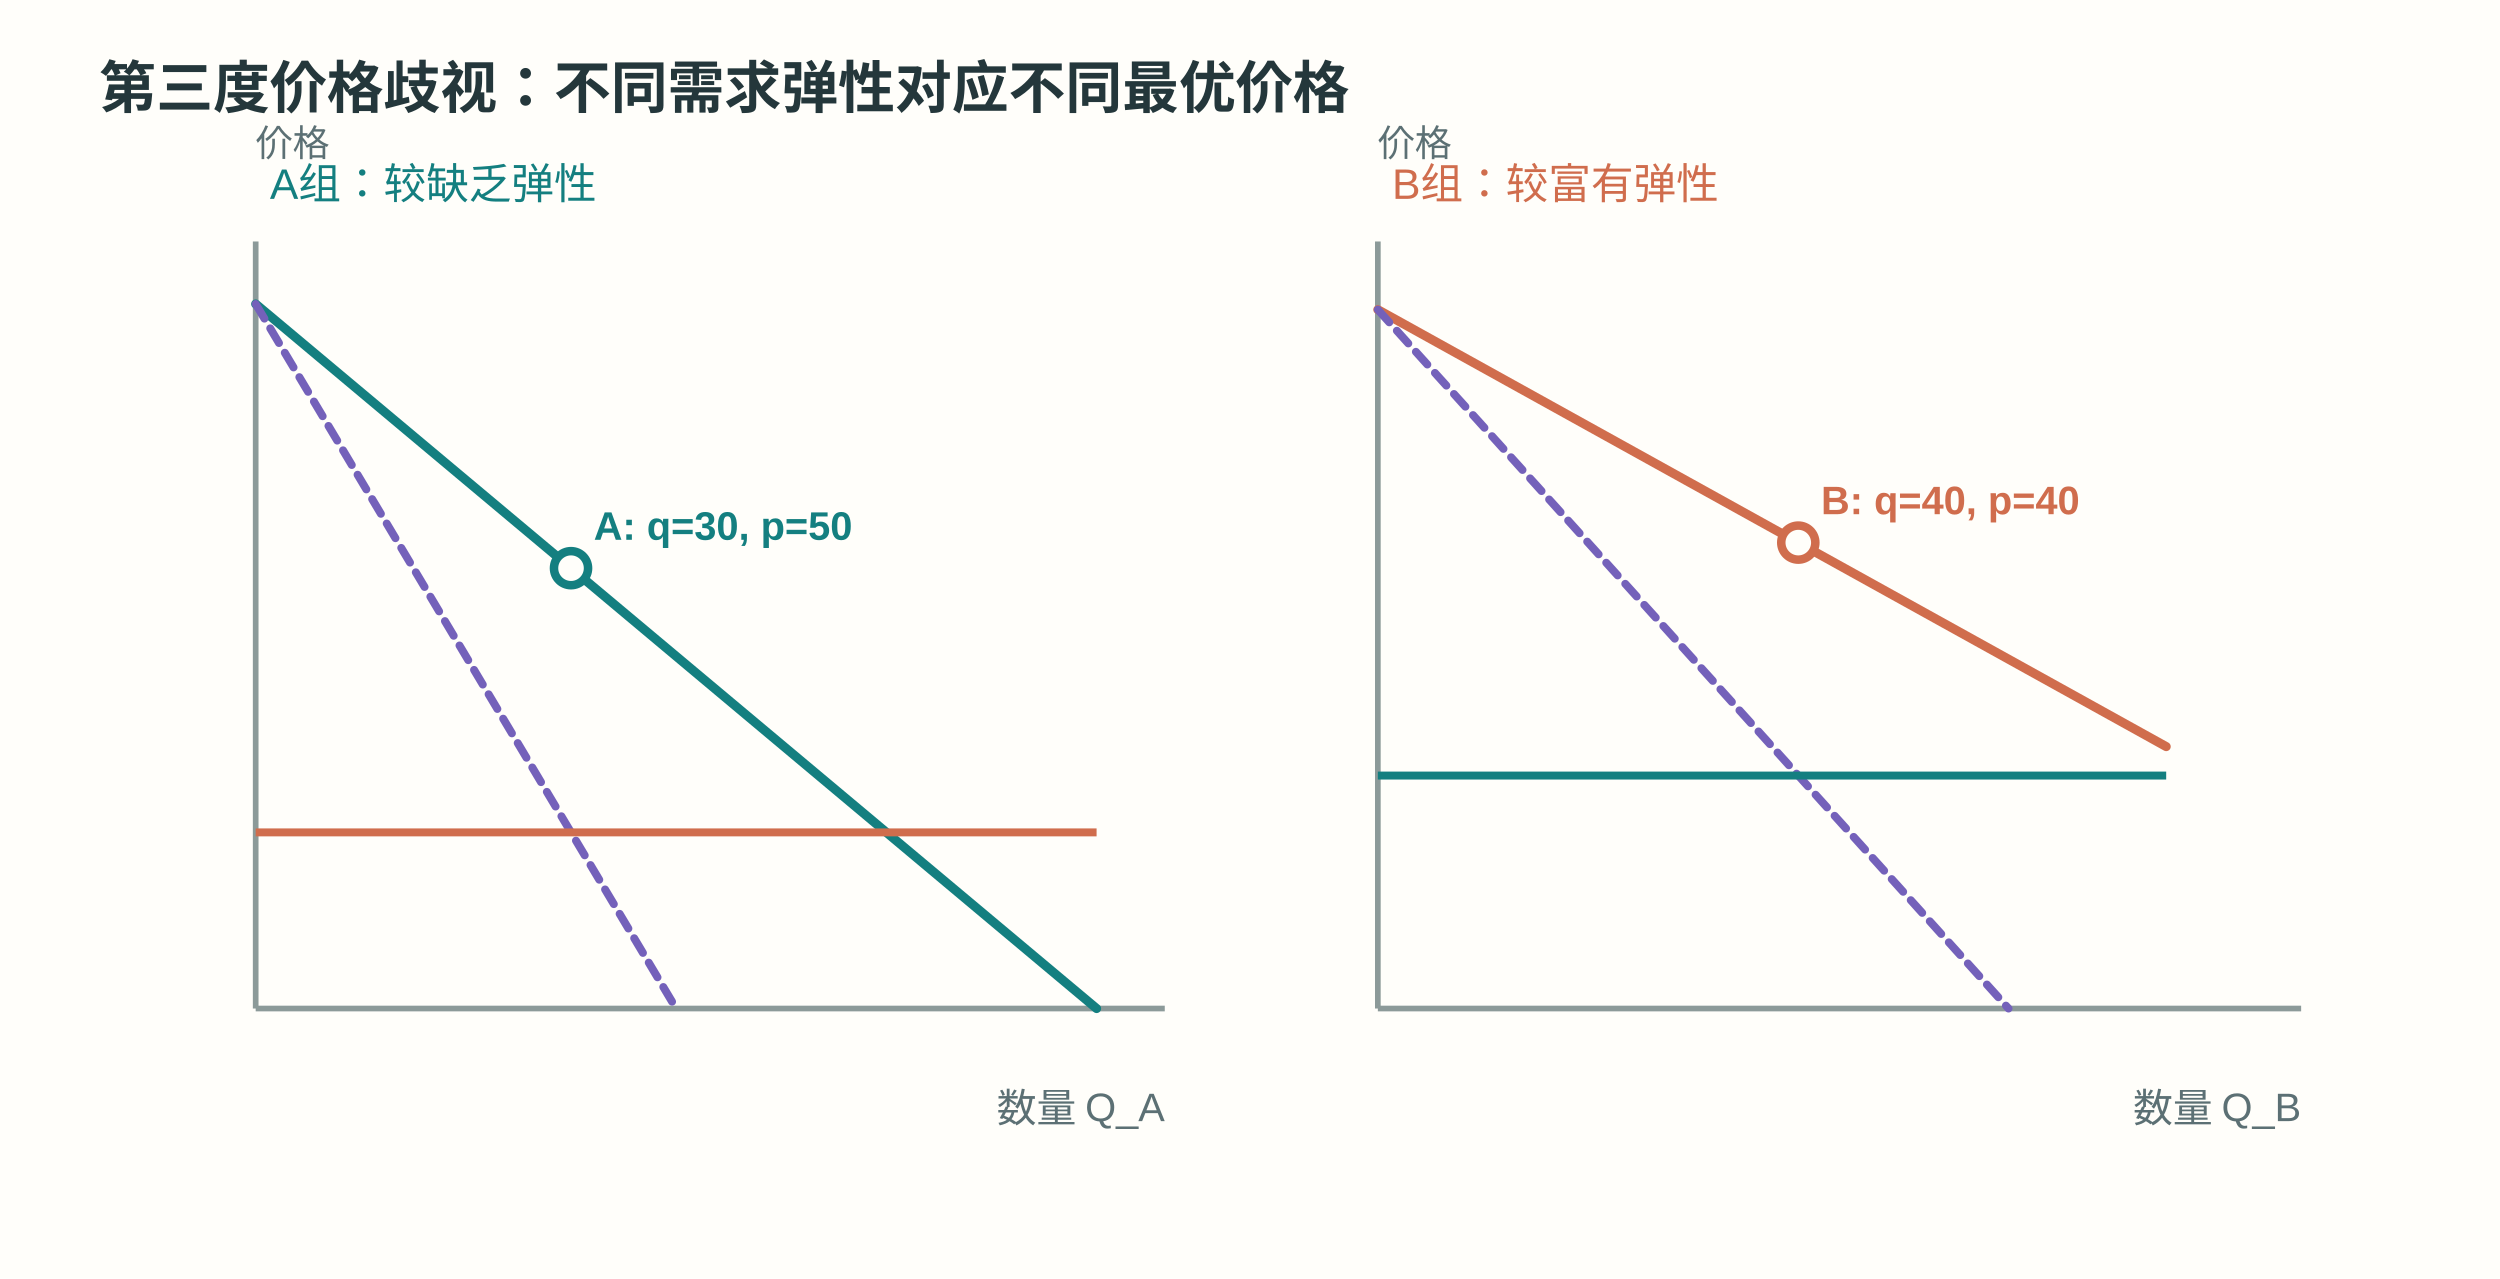
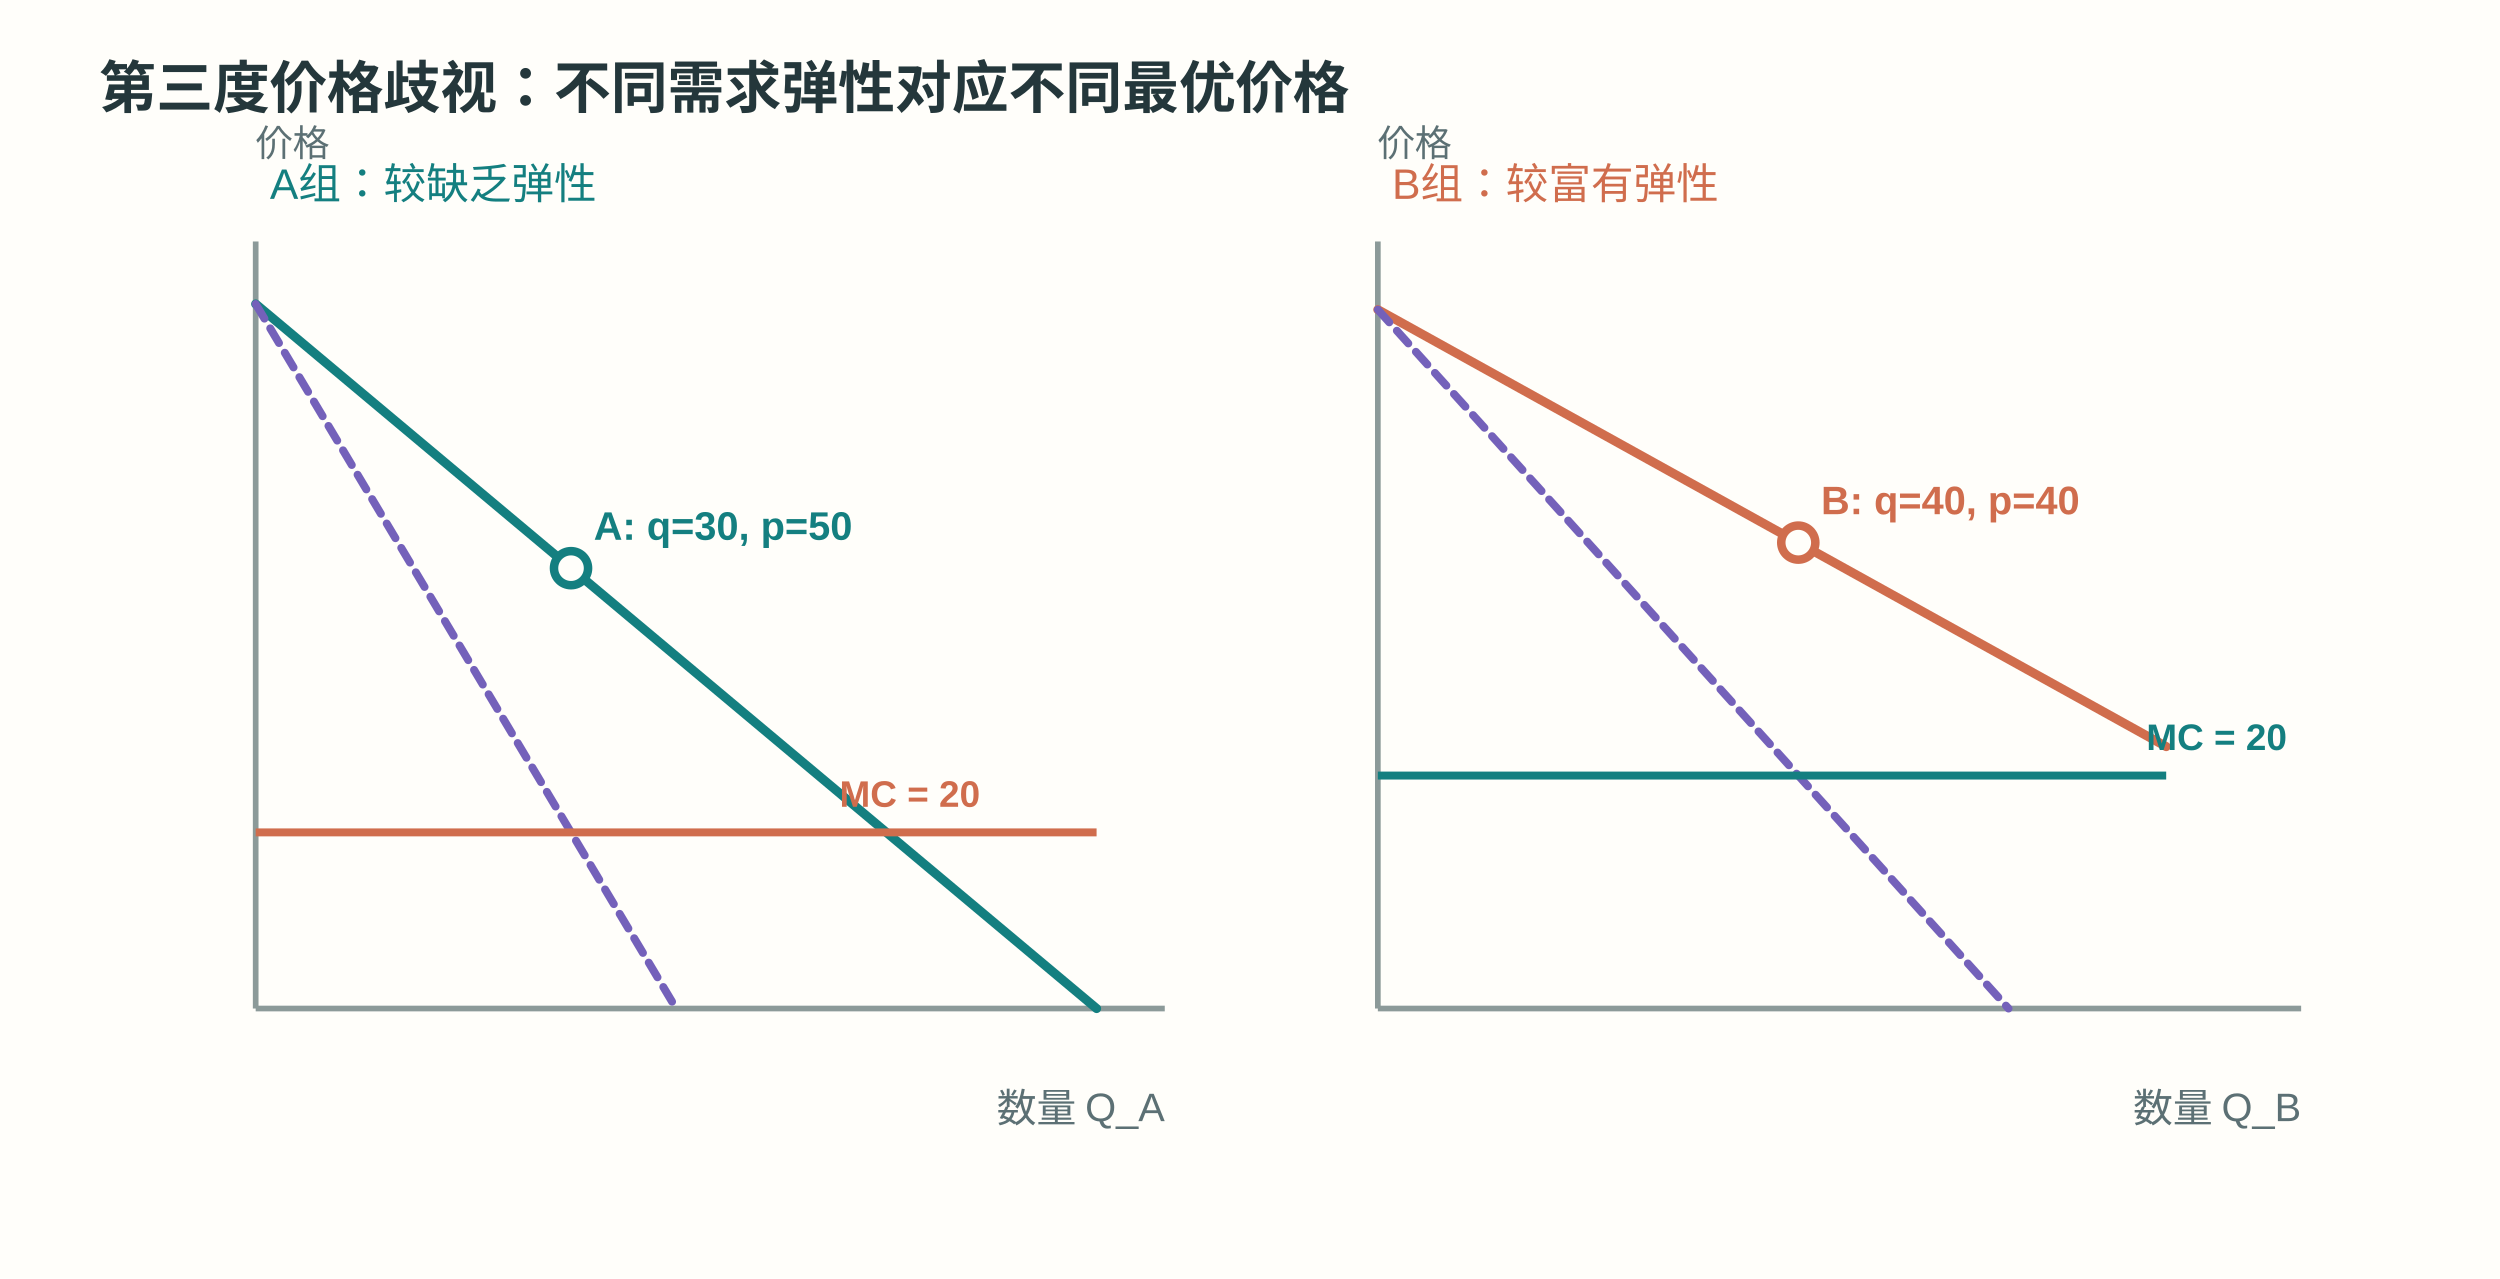
<svg xmlns="http://www.w3.org/2000/svg" viewBox="0 0 880 450" width="880" height="450" role="img" aria-labelledby="fig15b-title fig15b-desc">
  <rect width="880" height="450" fill="#fffefa" />
  <text x="35" y="38" font-family="Arial,'Microsoft YaHei',sans-serif" fill="#24373b" font-size="20" font-weight="700" text-anchor="start">第三度价格歧视：不同需求弹性对应不同最优价格</text>
  <line x1="90" y1="355" x2="410" y2="355" stroke="#8c9a99" stroke-width="2" />
  <line x1="90" y1="355" x2="90" y2="85" stroke="#8c9a99" stroke-width="2" />
  <line x1="485" y1="355" x2="810" y2="355" stroke="#8c9a99" stroke-width="2" />
  <line x1="485" y1="355" x2="485" y2="85" stroke="#8c9a99" stroke-width="2" />
  <polyline points="90.0,107.0 386.0,355.0" fill="none" stroke="#147f80" stroke-width="3.2" stroke-linecap="round" stroke-linejoin="round" />
  <polyline points="90.0,107.0 238.0,355.0" fill="none" stroke="#7461ba" stroke-width="2.8" stroke-linecap="round" stroke-linejoin="round" stroke-dasharray="6 4" />
  <line x1="90" y1="293" x2="386" y2="293" stroke="#d06d4d" stroke-width="2.8" />
  <circle cx="201" cy="200" r="6" fill="#fffefa" stroke="#147f80" stroke-width="3" />
  <text x="209" y="190" font-family="Arial,'Microsoft YaHei',sans-serif" fill="#147f80" font-size="14" font-weight="700" text-anchor="start">A: q=30, p=50</text>
  <polyline points="485.0,109.0 762.5,262.8" fill="none" stroke="#d06d4d" stroke-width="3.2" stroke-linecap="round" stroke-linejoin="round" />
  <polyline points="485.0,109.0 707.0,355.0" fill="none" stroke="#7461ba" stroke-width="2.8" stroke-linecap="round" stroke-linejoin="round" stroke-dasharray="6 4" />
  <line x1="485" y1="273" x2="762.5" y2="273" stroke="#147f80" stroke-width="2.8" />
  <circle cx="633" cy="191" r="6" fill="#fffefa" stroke="#d06d4d" stroke-width="3" />
  <text x="641" y="181" font-family="Arial,'Microsoft YaHei',sans-serif" fill="#d06d4d" font-size="14" font-weight="700" text-anchor="start">B: q=40, p=40</text>
  <text x="95" y="70" font-family="Arial,'Microsoft YaHei',sans-serif" fill="#147f80" font-size="15" font-weight="500" text-anchor="start">A组：较缺乏弹性</text>
  <text x="490" y="70" font-family="Arial,'Microsoft YaHei',sans-serif" fill="#d06d4d" font-size="15" font-weight="500" text-anchor="start">B组：较富有弹性</text>
  <text x="410" y="395" font-family="Arial,'Microsoft YaHei',sans-serif" fill="#5c7074" font-size="14" font-weight="500" text-anchor="end">数量 Q_A</text>
  <text x="810" y="395" font-family="Arial,'Microsoft YaHei',sans-serif" fill="#5c7074" font-size="14" font-weight="500" text-anchor="end">数量 Q_B</text>
  <text x="90" y="55" font-family="Arial,'Microsoft YaHei',sans-serif" fill="#5c7074" font-size="13" font-weight="500" text-anchor="start">价格</text>
  <text x="485" y="55" font-family="Arial,'Microsoft YaHei',sans-serif" fill="#5c7074" font-size="13" font-weight="500" text-anchor="start">价格</text>
+   <text x="345" y="284" font-family="Arial,'Microsoft YaHei',sans-serif" fill="#d06d4d" font-size="13" font-weight="700" text-anchor="end">MC = 20</text>
+   <text x="805" y="264" font-family="Arial,'Microsoft YaHei',sans-serif" fill="#147f80" font-size="13" font-weight="700" text-anchor="end">MC = 20</text>
</svg>
